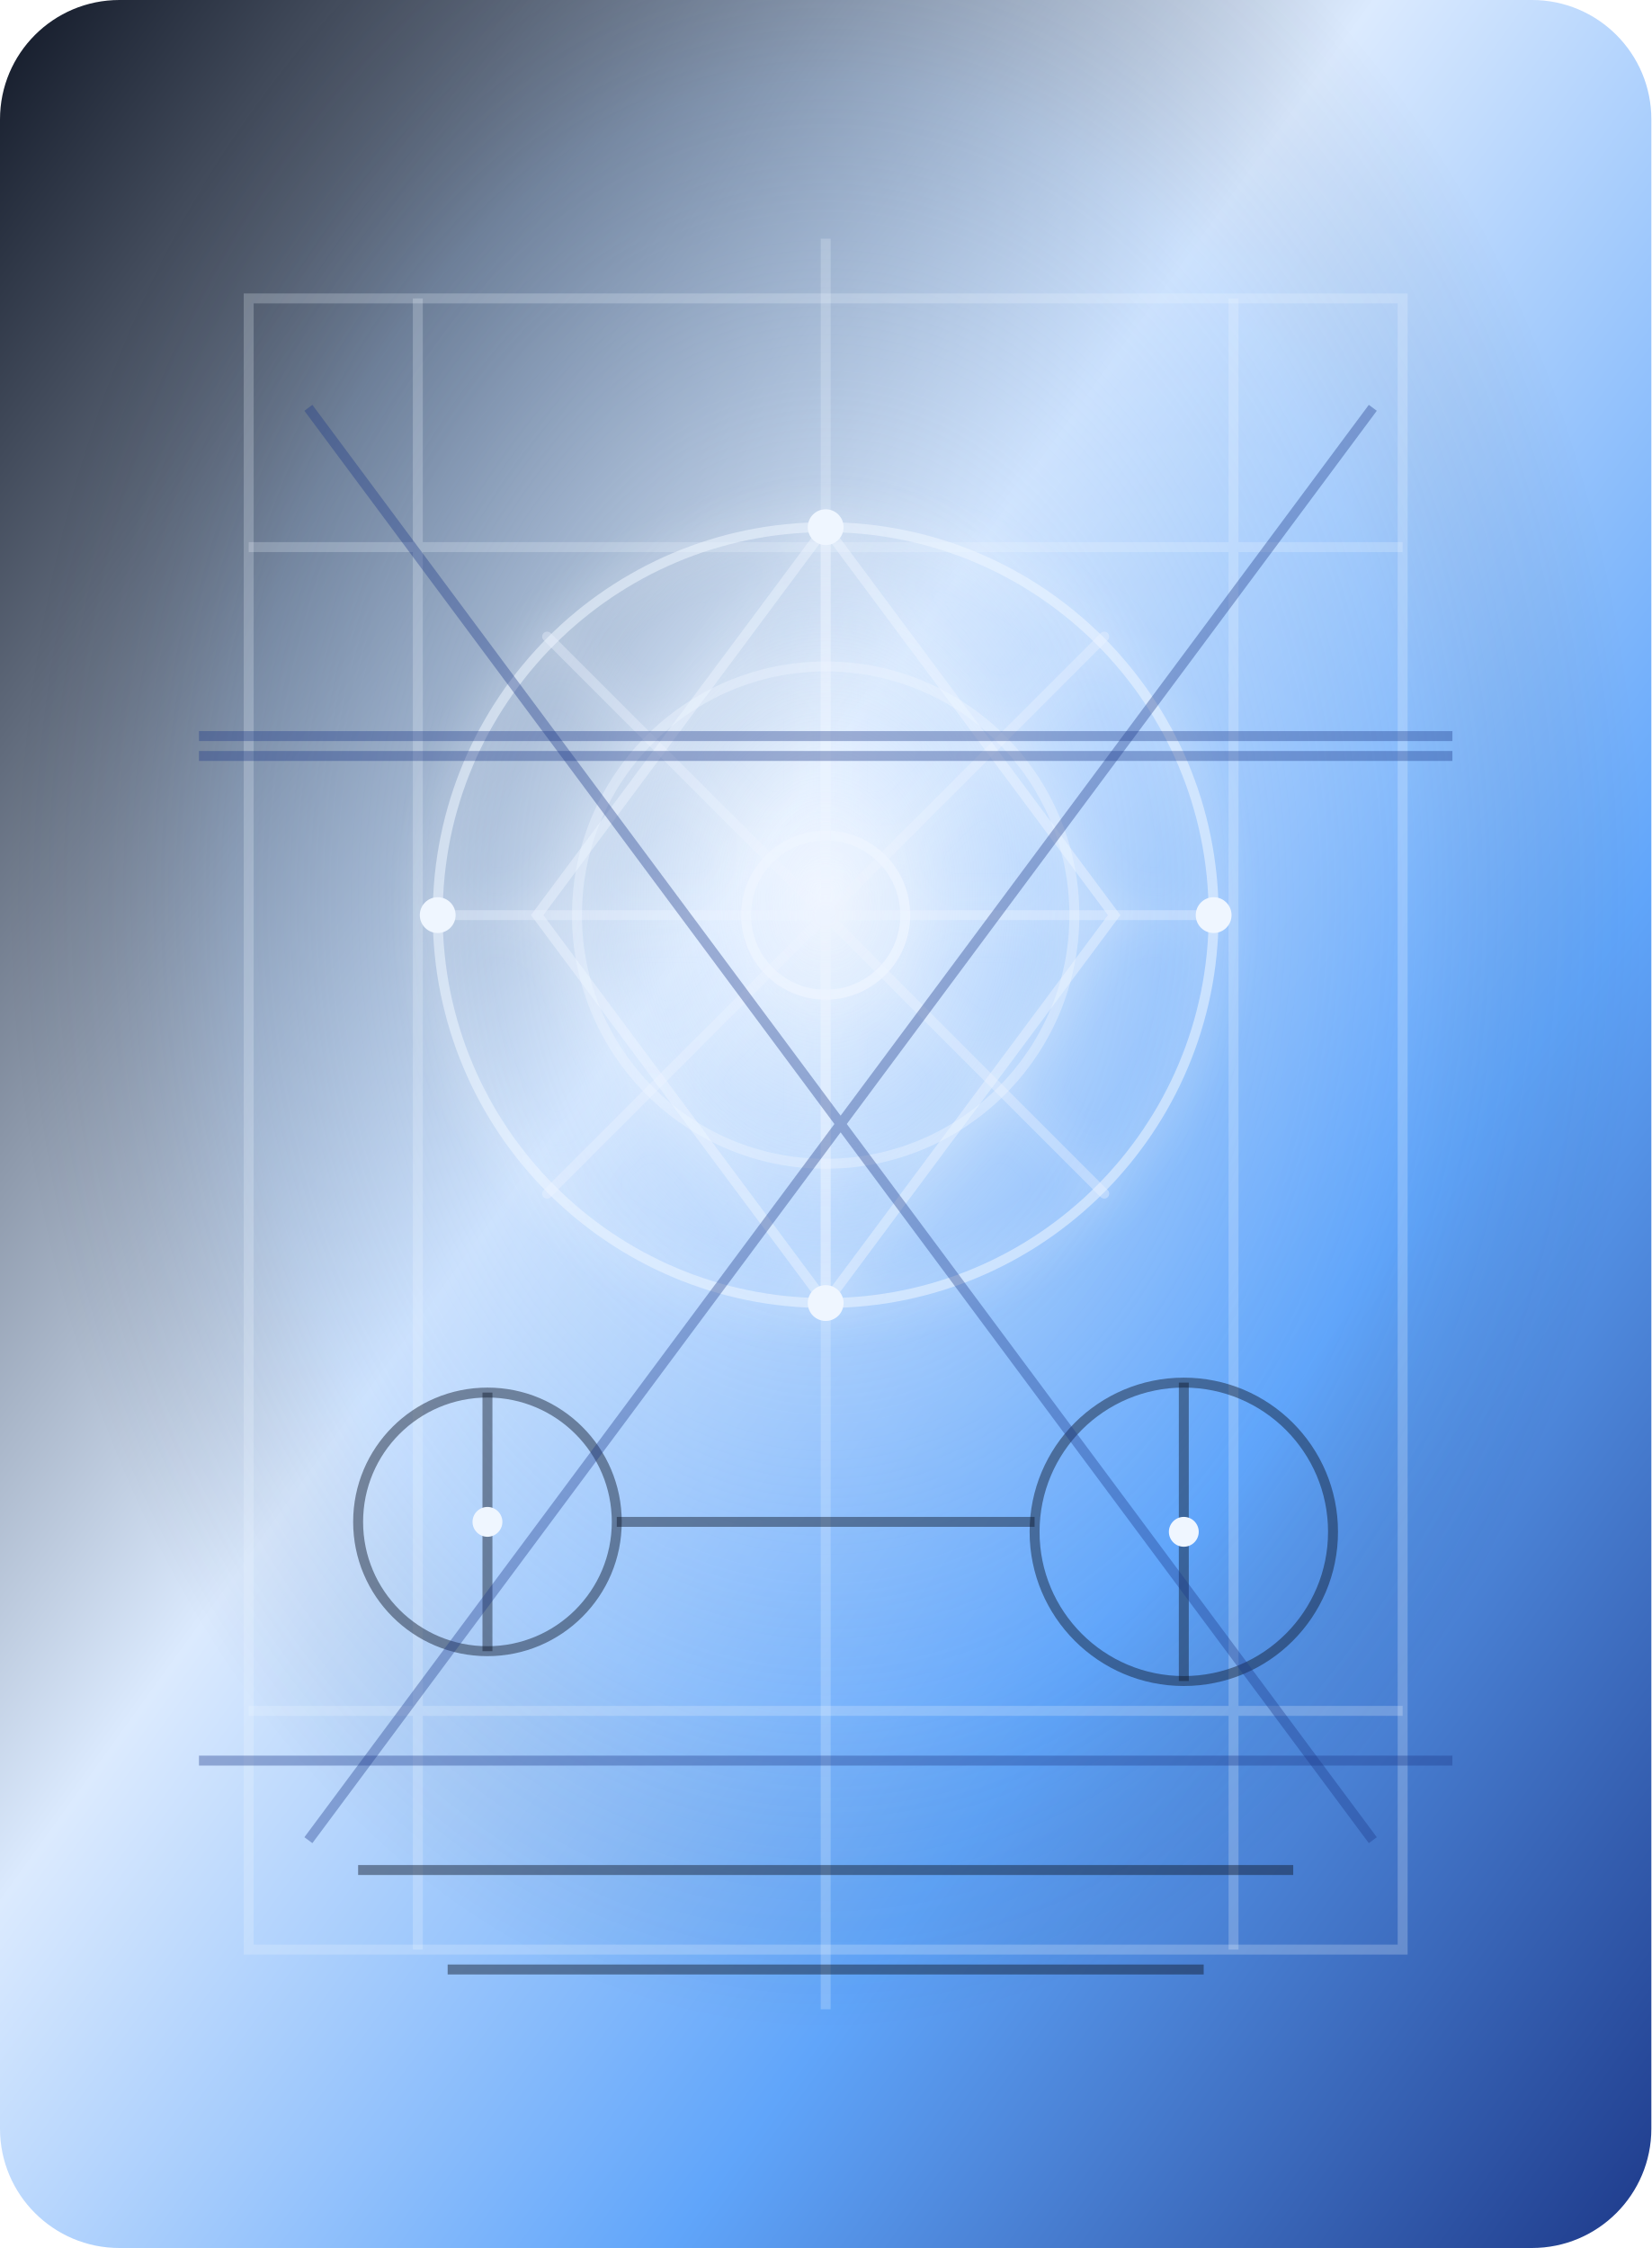
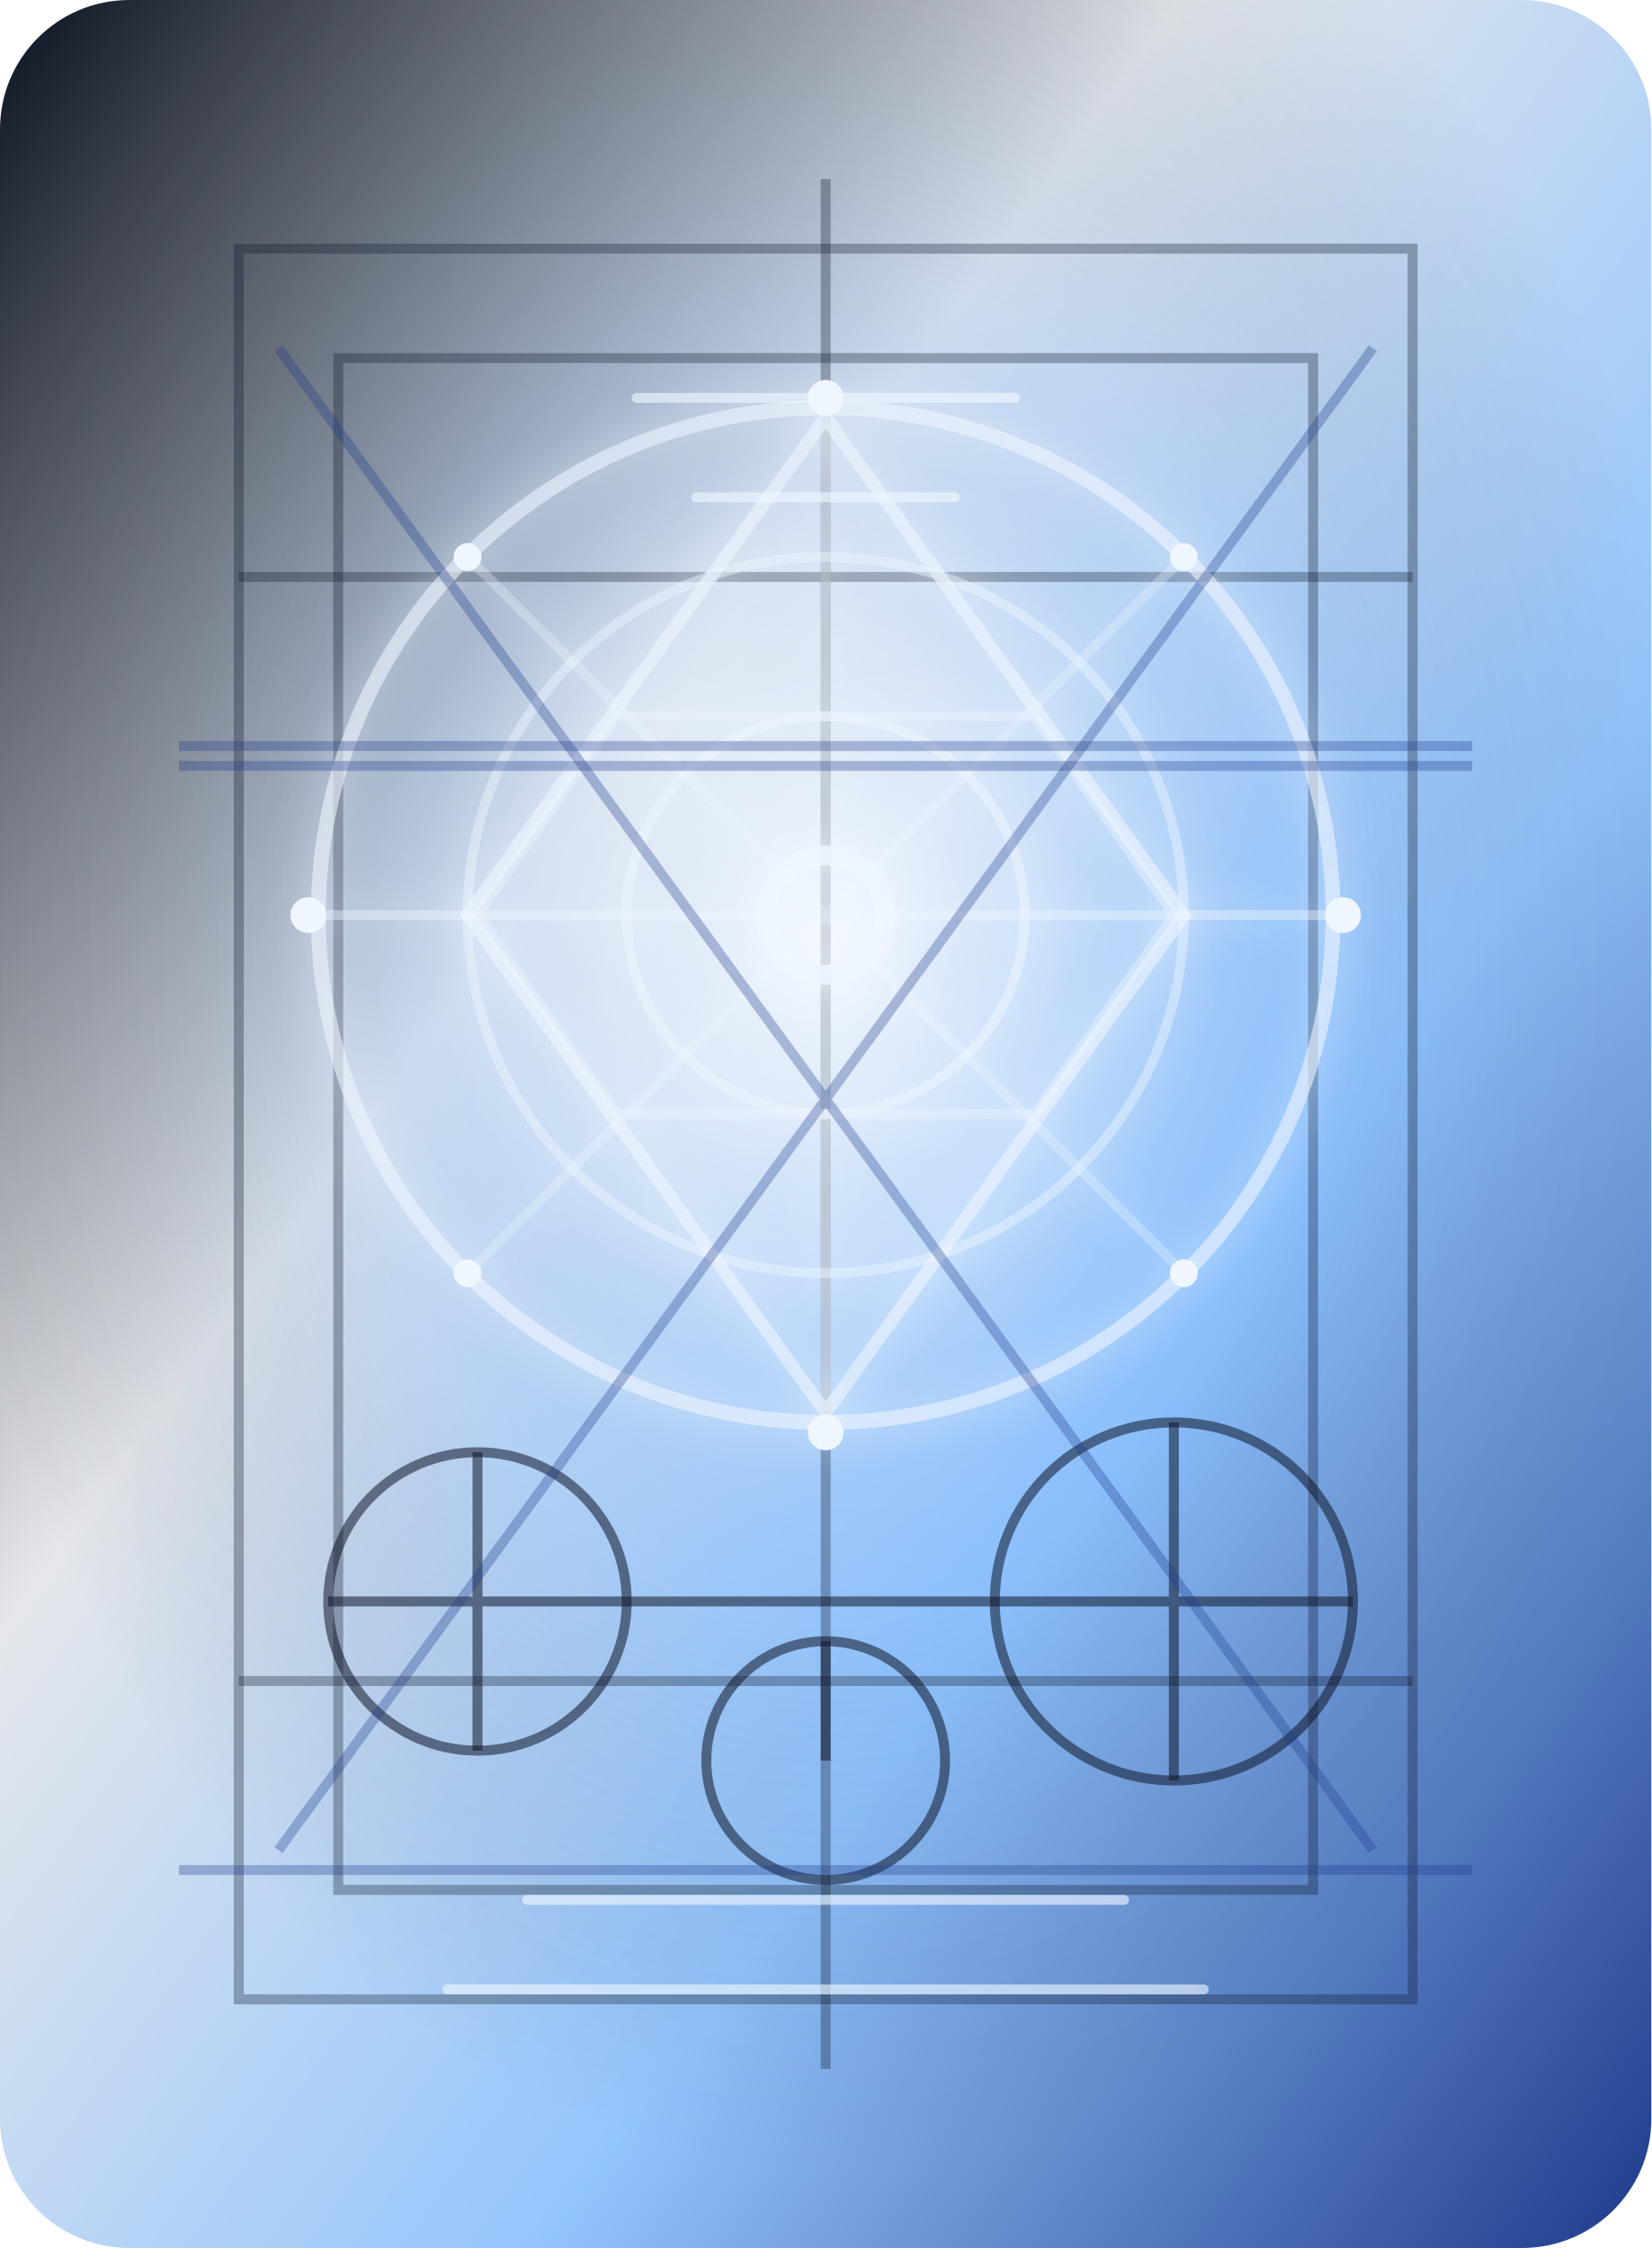
- <svg xmlns="http://www.w3.org/2000/svg" viewBox="0 0 166 226" role="img" aria-label="Diagrama tecnico de Maestro">
+ <svg xmlns="http://www.w3.org/2000/svg" viewBox="0 0 166 226" role="img" aria-label="Maquina del Destino del libro Maestro">
  <defs>
-     <linearGradient id="manual" x1="0" y1="0" x2="1" y2="1">
-       <stop offset="0" stop-color="#111827" />
-       <stop offset=".42" stop-color="#dbeafe" />
-       <stop offset=".70" stop-color="#60a5fa" />
+     <linearGradient id="machineBase" x1="0" y1="0" x2="1" y2="1">
+       <stop offset="0" stop-color="#0b1220" />
+       <stop offset=".36" stop-color="#e5e7eb" />
+       <stop offset=".66" stop-color="#93c5fd" />
      <stop offset="1" stop-color="#1e3a8a" />
    </linearGradient>
-     <radialGradient id="coldCenter" cx=".50" cy=".40" r=".50">
-       <stop offset="0" stop-color="#ffffff" stop-opacity=".70" />
-       <stop offset=".34" stop-color="#bfdbfe" stop-opacity=".30" />
-       <stop offset=".72" stop-color="#60a5fa" stop-opacity=".12" />
+     <radialGradient id="blueCore" cx=".50" cy=".42" r=".54">
+       <stop offset="0" stop-color="#ffffff" stop-opacity=".84" />
+       <stop offset=".25" stop-color="#dbeafe" stop-opacity=".48" />
+       <stop offset=".55" stop-color="#60a5fa" stop-opacity=".18" />
      <stop offset="1" stop-color="#020617" stop-opacity="0" />
    </radialGradient>
-     <filter id="coldGlow" x="-40%" y="-40%" width="180%" height="180%">
-       <feGaussianBlur stdDeviation="1.9" result="blur" />
+     <filter id="precisionGlow" x="-45%" y="-45%" width="190%" height="190%">
+       <feGaussianBlur stdDeviation="2" result="blur" />
      <feMerge>
        <feMergeNode in="blur" />
        <feMergeNode in="SourceGraphic" />
      </feMerge>
    </filter>
  </defs>
-   <rect width="166" height="226" rx="12" fill="url(#manual)" />
-   <rect width="166" height="226" fill="url(#coldCenter)" />
-   <g stroke="#eff6ff" stroke-opacity=".24" fill="none">
-     <path d="M25 30h116v166H25z" />
-     <path d="M42 30v166M124 30v166M25 55h116M25 172h116" />
-     <path d="M83 24v178" />
+   <rect width="166" height="226" rx="13" fill="url(#machineBase)" />
+   <rect width="166" height="226" fill="url(#blueCore)" />
+   <g stroke="#0f172a" stroke-opacity=".32" fill="none">
+     <path d="M24 25h118v176H24z" />
+     <path d="M34 36h98v154H34z" />
+     <path d="M83 18v190" />
+     <path d="M24 58h118M24 169h118" />
  </g>
-   <g filter="url(#coldGlow)" fill="none" stroke="#eff6ff" stroke-linecap="round">
-     <circle cx="83" cy="92" r="39" stroke-opacity=".54" />
-     <circle cx="83" cy="92" r="25" stroke-opacity=".40" />
-     <circle cx="83" cy="92" r="8" stroke-opacity=".68" />
-     <path d="M83 53v78M44 92h78M55 64l56 56M111 64l-56 56" stroke-opacity=".36" />
-     <path d="M83 53 112 92 83 131 54 92z" stroke-opacity=".44" />
+   <g filter="url(#precisionGlow)" fill="none" stroke="#eff6ff" stroke-linecap="round">
+     <circle cx="83" cy="92" r="51" stroke-opacity=".58" stroke-width="1.5" />
+     <circle cx="83" cy="92" r="36" stroke-opacity=".45" />
+     <circle cx="83" cy="92" r="20" stroke-opacity=".52" />
+     <circle cx="83" cy="92" r="6" stroke-opacity=".82" stroke-width="2" />
+     <path d="M83 40v104M31 92h104" stroke-opacity=".42" />
+     <path d="M47 56l72 72M119 56l-72 72" stroke-opacity=".30" />
+     <path d="M83 42 119 92 83 142 47 92z" stroke-opacity=".58" stroke-width="1.3" />
+     <path d="M62 72h42l14 20-14 20H62L48 92z" stroke-opacity=".40" />
  </g>
-   <g fill="none" stroke="#0f172a" stroke-opacity=".45">
-     <circle cx="49" cy="153" r="13" />
-     <circle cx="119" cy="154" r="15" />
-     <path d="M62 153h42M49 140v26M119 139v30" />
-     <path d="M36 188h94M45 198h76" />
+   <g fill="none" stroke="#0f172a" stroke-opacity=".55">
+     <circle cx="48" cy="161" r="15" />
+     <circle cx="118" cy="161" r="18" />
+     <circle cx="83" cy="177" r="12" />
+     <path d="M63 161h37M83 165v12" />
+     <path d="M48 146v30M33 161h30M118 143v36M100 161h36" />
+   </g>
+   <g stroke="#eff6ff" stroke-opacity=".62" stroke-linecap="round">
+     <path d="M45 200h76" />
+     <path d="M53 191h60" />
+     <path d="M64 40h38" />
+     <path d="M70 50h26" />
  </g>
  <g fill="#eff6ff">
-     <circle cx="83" cy="53" r="1.8" />
-     <circle cx="122" cy="92" r="1.8" />
-     <circle cx="83" cy="131" r="1.8" />
-     <circle cx="44" cy="92" r="1.8" />
-     <circle cx="49" cy="153" r="1.5" />
-     <circle cx="119" cy="154" r="1.5" />
+     <circle cx="83" cy="40" r="1.8" />
+     <circle cx="135" cy="92" r="1.8" />
+     <circle cx="83" cy="144" r="1.8" />
+     <circle cx="31" cy="92" r="1.8" />
+     <circle cx="47" cy="56" r="1.4" />
+     <circle cx="119" cy="56" r="1.4" />
+     <circle cx="47" cy="128" r="1.4" />
+     <circle cx="119" cy="128" r="1.4" />
  </g>
-   <g stroke="#1e3a8a" stroke-opacity=".36">
-     <path d="M20 74h126M20 76h126M20 177h126" />
-     <path d="M31 41 138 185M138 41 31 185" />
+   <g stroke="#1e3a8a" stroke-opacity=".32">
+     <path d="M18 75h130M18 77h130M18 188h130" />
+     <path d="M28 35 138 186M138 35 28 186" />
  </g>
</svg>
